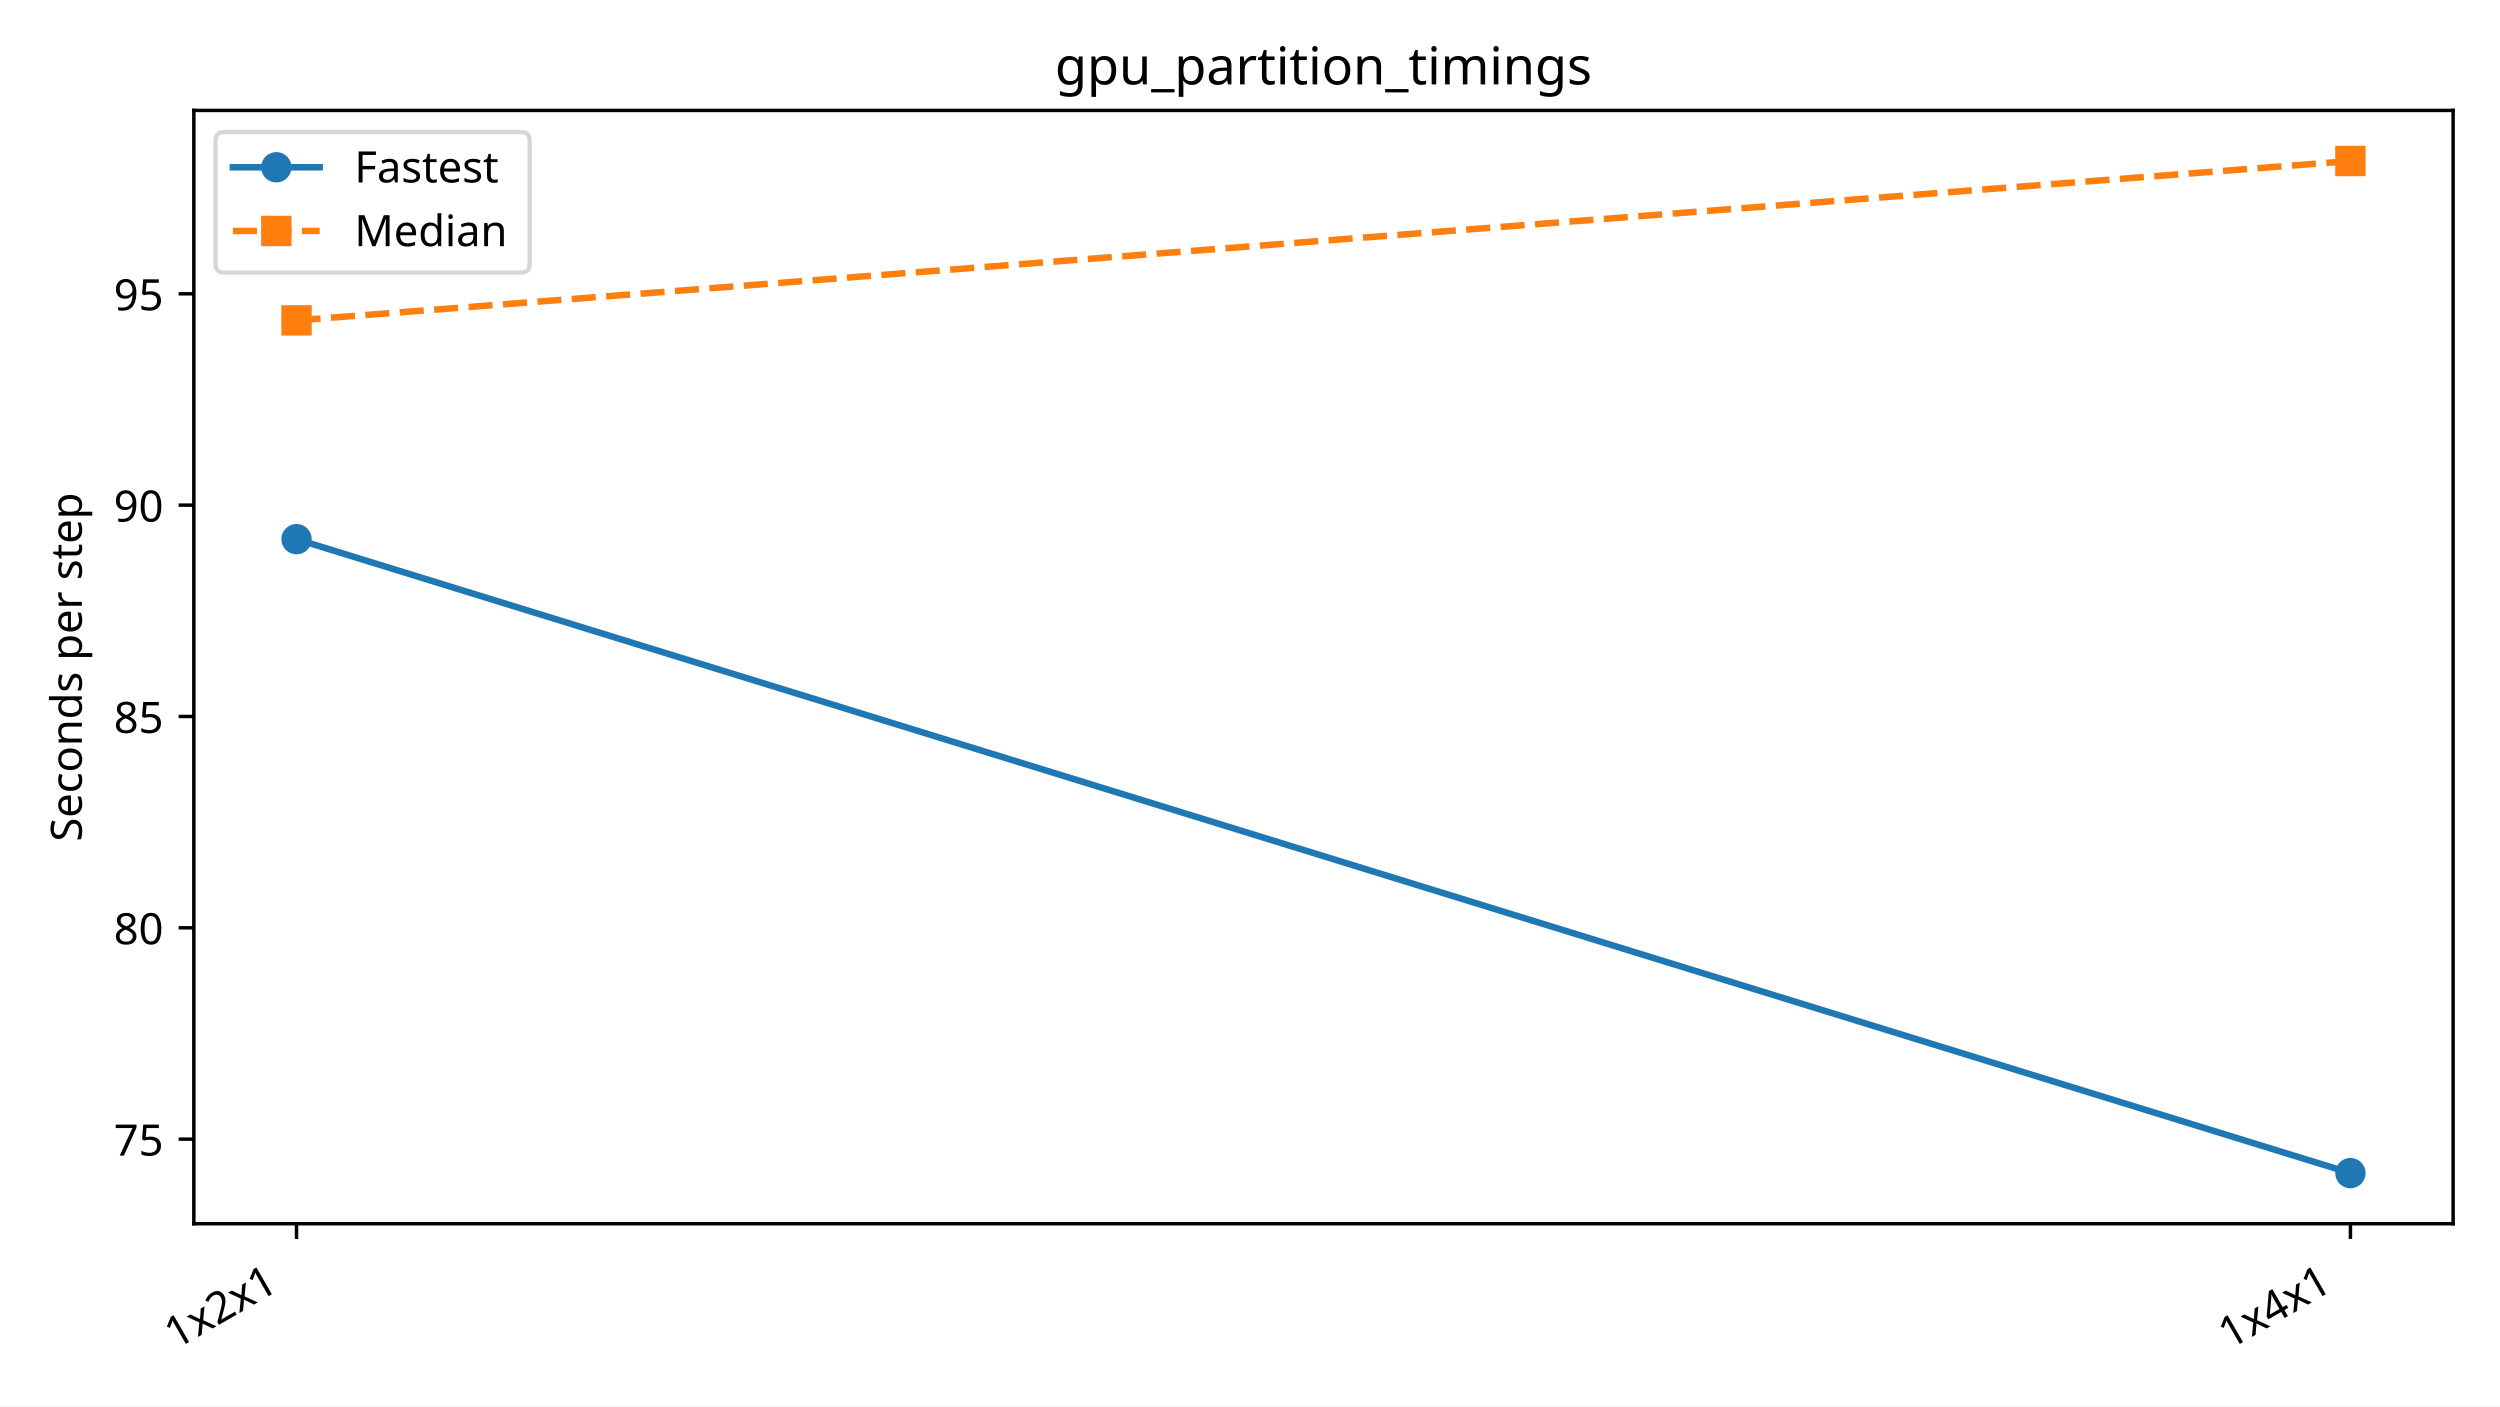
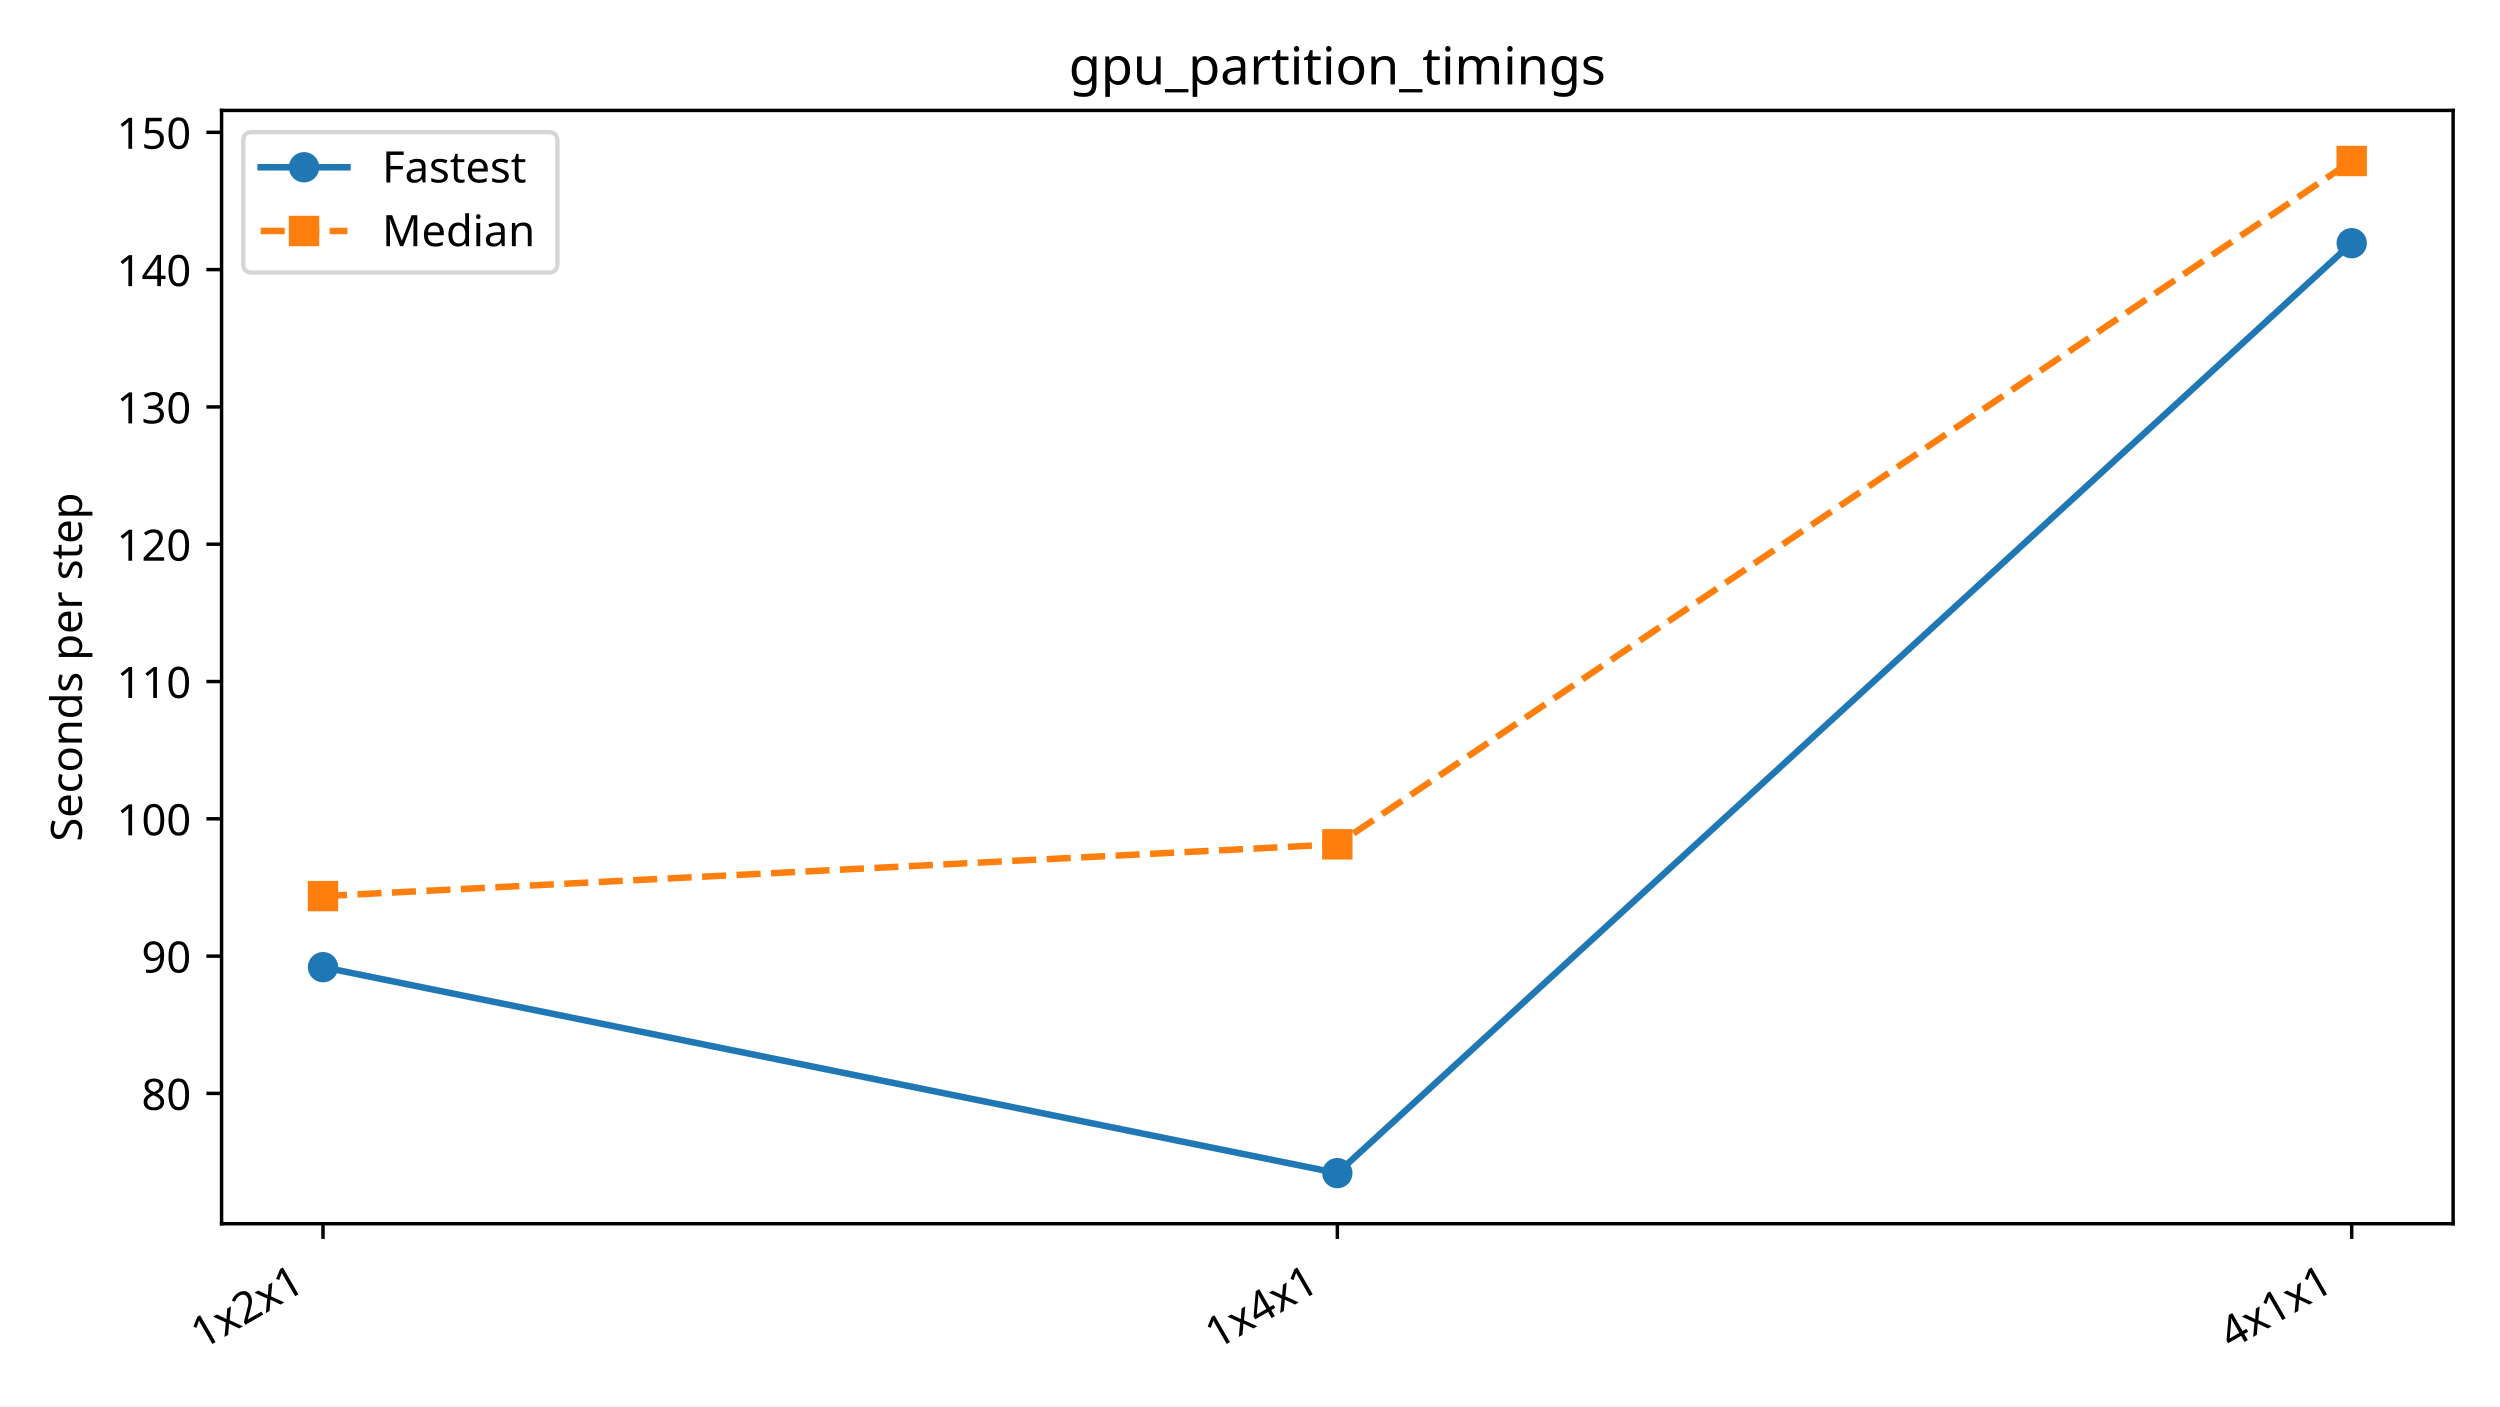
<svg xmlns="http://www.w3.org/2000/svg" xmlns:xlink="http://www.w3.org/1999/xlink" width="576pt" height="324pt" viewBox="0 0 576 324" version="1.1">
  <defs>
    <style type="text/css">*{stroke-linejoin: round; stroke-linecap: butt}</style>
  </defs>
  <g id="figure_1">
    <g id="patch_1">
      <path d="M 0 324 L 576 324 L 576 0 L 0 0 z " style="fill: #ffffff" />
    </g>
    <g id="axes_1">
      <g id="patch_2">
-         <path d="M 44.66 281.945 L 565.2 281.945 L 565.2 25.44 L 44.66 25.44 z " style="fill: #ffffff" />
+         <path d="M 51.05 281.945 L 565.2 281.945 L 565.2 25.44 L 51.05 25.44 z " style="fill: #ffffff" />
      </g>
      <g id="matplotlib.axis_1">
        <g id="xtick_1">
          <g id="line2d_1">
            <defs>
              <path id="m915a4b6a7f" d="M 0 0 L 0 3.5 " style="stroke: #000000; stroke-width: 0.8" />
            </defs>
            <g>
-               <use xlink:href="#m915a4b6a7f" x="68.321" y="281.945" style="stroke: #000000; stroke-width: 0.8" />
+               <use xlink:href="#m915a4b6a7f" x="74.42" y="281.945" style="stroke: #000000; stroke-width: 0.8" />
            </g>
          </g>
          <g id="text_1">
-             <text style="font: 10px 'sans-serif'" transform="translate(40.49923 310.9884)rotate(-30)">1x2x1</text>
+             <text style="font: 10px 'sans-serif'" transform="translate(46.59878 310.9884)rotate(-30)">1x2x1</text>
          </g>
        </g>
        <g id="xtick_2">
          <g id="line2d_2">
            <g>
-               <use xlink:href="#m915a4b6a7f" x="541.539" y="281.945" style="stroke: #000000; stroke-width: 0.8" />
+               <use xlink:href="#m915a4b6a7f" x="308.125" y="281.945" style="stroke: #000000; stroke-width: 0.8" />
            </g>
          </g>
          <g id="text_2">
-             <text style="font: 10px 'sans-serif'" transform="translate(513.7174 310.9884)rotate(-30)">1x4x1</text>
+             <text style="font: 10px 'sans-serif'" transform="translate(280.3033 310.9884)rotate(-30)">1x4x1</text>
+           </g>
+         </g>
+         <g id="xtick_3">
+           <g id="line2d_3">
+             <g>
+               <use xlink:href="#m915a4b6a7f" x="541.83" y="281.945" style="stroke: #000000; stroke-width: 0.8" />
+             </g>
+           </g>
+           <g id="text_3">
+             <text style="font: 10px 'sans-serif'" transform="translate(514.0079 310.9884)rotate(-30)">4x1x1</text>
          </g>
        </g>
      </g>
      <g id="matplotlib.axis_2">
        <g id="ytick_1">
-           <g id="line2d_3">
+           <g id="line2d_4">
            <defs>
              <path id="mc665064905" d="M 0 0 L -3.5 0 " style="stroke: #000000; stroke-width: 0.8" />
            </defs>
            <g>
-               <use xlink:href="#mc665064905" x="44.66" y="262.454" style="stroke: #000000; stroke-width: 0.8" />
-             </g>
-           </g>
-           <g id="text_3">
-             <text style="font: 10px 'sans-serif'; text-anchor: end" x="37.66" y="266.253" transform="rotate(-0, 37.66, 266.2529)">75</text>
+               <use xlink:href="#mc665064905" x="51.05" y="251.924" style="stroke: #000000; stroke-width: 0.8" />
+             </g>
+           </g>
+           <g id="text_4">
+             <text style="font: 10px 'sans-serif'; text-anchor: end" x="44.05" y="255.724" transform="rotate(-0, 44.05, 255.7236)">80</text>
          </g>
        </g>
        <g id="ytick_2">
-           <g id="line2d_4">
-             <g>
-               <use xlink:href="#mc665064905" x="44.66" y="213.764" style="stroke: #000000; stroke-width: 0.8" />
-             </g>
-           </g>
-           <g id="text_4">
-             <text style="font: 10px 'sans-serif'; text-anchor: end" x="37.66" y="217.563" transform="rotate(-0, 37.66, 217.5635)">80</text>
+           <g id="line2d_5">
+             <g>
+               <use xlink:href="#mc665064905" x="51.05" y="220.29" style="stroke: #000000; stroke-width: 0.8" />
+             </g>
+           </g>
+           <g id="text_5">
+             <text style="font: 10px 'sans-serif'; text-anchor: end" x="44.05" y="224.089" transform="rotate(-0, 44.05, 224.0891)">90</text>
          </g>
        </g>
        <g id="ytick_3">
-           <g id="line2d_5">
-             <g>
-               <use xlink:href="#mc665064905" x="44.66" y="165.075" style="stroke: #000000; stroke-width: 0.8" />
-             </g>
-           </g>
-           <g id="text_5">
-             <text style="font: 10px 'sans-serif'; text-anchor: end" x="37.66" y="168.874" transform="rotate(-0, 37.66, 168.874)">85</text>
+           <g id="line2d_6">
+             <g>
+               <use xlink:href="#mc665064905" x="51.05" y="188.655" style="stroke: #000000; stroke-width: 0.8" />
+             </g>
+           </g>
+           <g id="text_6">
+             <text style="font: 10px 'sans-serif'; text-anchor: end" x="44.05" y="192.455" transform="rotate(-0, 44.05, 192.4546)">100</text>
          </g>
        </g>
        <g id="ytick_4">
-           <g id="line2d_6">
-             <g>
-               <use xlink:href="#mc665064905" x="44.66" y="116.385" style="stroke: #000000; stroke-width: 0.8" />
-             </g>
-           </g>
-           <g id="text_6">
-             <text style="font: 10px 'sans-serif'; text-anchor: end" x="37.66" y="120.185" transform="rotate(-0, 37.66, 120.1846)">90</text>
+           <g id="line2d_7">
+             <g>
+               <use xlink:href="#mc665064905" x="51.05" y="157.021" style="stroke: #000000; stroke-width: 0.8" />
+             </g>
+           </g>
+           <g id="text_7">
+             <text style="font: 10px 'sans-serif'; text-anchor: end" x="44.05" y="160.82" transform="rotate(-0, 44.05, 160.8201)">110</text>
          </g>
        </g>
        <g id="ytick_5">
-           <g id="line2d_7">
-             <g>
-               <use xlink:href="#mc665064905" x="44.66" y="67.696" style="stroke: #000000; stroke-width: 0.8" />
-             </g>
-           </g>
-           <g id="text_7">
-             <text style="font: 10px 'sans-serif'; text-anchor: end" x="37.66" y="71.495" transform="rotate(-0, 37.66, 71.49511)">95</text>
-           </g>
-         </g>
-         <g id="text_8">
-           <text style="font: 10px 'sans-serif'; text-anchor: middle" x="18.855" y="153.693" transform="rotate(-90, 18.85531, 153.6927)">Seconds per step</text>
-         </g>
-       </g>
-       <g id="line2d_8">
-         <path d="M 68.321 124.227 L 541.539 270.286 " clip-path="url(#pbc9bed523b)" style="fill: none; stroke: #1f77b4; stroke-width: 1.5; stroke-linecap: square" />
+           <g id="line2d_8">
+             <g>
+               <use xlink:href="#mc665064905" x="51.05" y="125.386" style="stroke: #000000; stroke-width: 0.8" />
+             </g>
+           </g>
+           <g id="text_8">
+             <text style="font: 10px 'sans-serif'; text-anchor: end" x="44.05" y="129.186" transform="rotate(-0, 44.05, 129.1855)">120</text>
+           </g>
+         </g>
+         <g id="ytick_6">
+           <g id="line2d_9">
+             <g>
+               <use xlink:href="#mc665064905" x="51.05" y="93.752" style="stroke: #000000; stroke-width: 0.8" />
+             </g>
+           </g>
+           <g id="text_9">
+             <text style="font: 10px 'sans-serif'; text-anchor: end" x="44.05" y="97.551" transform="rotate(-0, 44.05, 97.55102)">130</text>
+           </g>
+         </g>
+         <g id="ytick_7">
+           <g id="line2d_10">
+             <g>
+               <use xlink:href="#mc665064905" x="51.05" y="62.117" style="stroke: #000000; stroke-width: 0.8" />
+             </g>
+           </g>
+           <g id="text_10">
+             <text style="font: 10px 'sans-serif'; text-anchor: end" x="44.05" y="65.916" transform="rotate(-0, 44.05, 65.9165)">140</text>
+           </g>
+         </g>
+         <g id="ytick_8">
+           <g id="line2d_11">
+             <g>
+               <use xlink:href="#mc665064905" x="51.05" y="30.483" style="stroke: #000000; stroke-width: 0.8" />
+             </g>
+           </g>
+           <g id="text_11">
+             <text style="font: 10px 'sans-serif'; text-anchor: end" x="44.05" y="34.282" transform="rotate(-0, 44.05, 34.28197)">150</text>
+           </g>
+         </g>
+         <g id="text_12">
+           <text style="font: 10px 'sans-serif'; text-anchor: middle" x="18.883" y="153.693" transform="rotate(-90, 18.88281, 153.6927)">Seconds per step</text>
+         </g>
+       </g>
+       <g id="line2d_12">
+         <path d="M 74.42 222.837 L 308.125 270.286 L 541.83 56.03 " clip-path="url(#p186e3b1fa9)" style="fill: none; stroke: #1f77b4; stroke-width: 1.5; stroke-linecap: square" />
        <defs>
          <path id="mfb15104b4f" d="M 0 3 C 0.796 3 1.559 2.684 2.121 2.121 C 2.684 1.559 3 0.796 3 0 C 3 -0.796 2.684 -1.559 2.121 -2.121 C 1.559 -2.684 0.796 -3 0 -3 C -0.796 -3 -1.559 -2.684 -2.121 -2.121 C -2.684 -1.559 -3 -0.796 -3 0 C -3 0.796 -2.684 1.559 -2.121 2.121 C -1.559 2.684 -0.796 3 0 3 z " style="stroke: #1f77b4" />
        </defs>
-         <g clip-path="url(#pbc9bed523b)">
-           <use xlink:href="#mfb15104b4f" x="68.321" y="124.227" style="fill: #1f77b4; stroke: #1f77b4" />
-           <use xlink:href="#mfb15104b4f" x="541.539" y="270.286" style="fill: #1f77b4; stroke: #1f77b4" />
-         </g>
-       </g>
-       <g id="line2d_9">
-         <path d="M 68.321 73.816 L 541.539 37.099 " clip-path="url(#pbc9bed523b)" style="fill: none; stroke-dasharray: 5.55,2.4; stroke-dashoffset: 0; stroke: #ff7f0e; stroke-width: 1.5" />
+         <g clip-path="url(#p186e3b1fa9)">
+           <use xlink:href="#mfb15104b4f" x="74.42" y="222.837" style="fill: #1f77b4; stroke: #1f77b4" />
+           <use xlink:href="#mfb15104b4f" x="308.125" y="270.286" style="fill: #1f77b4; stroke: #1f77b4" />
+           <use xlink:href="#mfb15104b4f" x="541.83" y="56.03" style="fill: #1f77b4; stroke: #1f77b4" />
+         </g>
+       </g>
+       <g id="line2d_13">
+         <path d="M 74.42 206.461 L 308.125 194.533 L 541.83 37.099 " clip-path="url(#p186e3b1fa9)" style="fill: none; stroke-dasharray: 5.55,2.4; stroke-dashoffset: 0; stroke: #ff7f0e; stroke-width: 1.5" />
        <defs>
          <path id="m5a906554f0" d="M -3 3 L 3 3 L 3 -3 L -3 -3 z " style="stroke: #ff7f0e; stroke-linejoin: miter" />
        </defs>
-         <g clip-path="url(#pbc9bed523b)">
-           <use xlink:href="#m5a906554f0" x="68.321" y="73.816" style="fill: #ff7f0e; stroke: #ff7f0e; stroke-linejoin: miter" />
-           <use xlink:href="#m5a906554f0" x="541.539" y="37.099" style="fill: #ff7f0e; stroke: #ff7f0e; stroke-linejoin: miter" />
+         <g clip-path="url(#p186e3b1fa9)">
+           <use xlink:href="#m5a906554f0" x="74.42" y="206.461" style="fill: #ff7f0e; stroke: #ff7f0e; stroke-linejoin: miter" />
+           <use xlink:href="#m5a906554f0" x="308.125" y="194.533" style="fill: #ff7f0e; stroke: #ff7f0e; stroke-linejoin: miter" />
+           <use xlink:href="#m5a906554f0" x="541.83" y="37.099" style="fill: #ff7f0e; stroke: #ff7f0e; stroke-linejoin: miter" />
        </g>
      </g>
      <g id="patch_3">
-         <path d="M 44.66 281.945 L 44.66 25.44 " style="fill: none; stroke: #000000; stroke-width: 0.8; stroke-linejoin: miter; stroke-linecap: square" />
+         <path d="M 51.05 281.945 L 51.05 25.44 " style="fill: none; stroke: #000000; stroke-width: 0.8; stroke-linejoin: miter; stroke-linecap: square" />
      </g>
      <g id="patch_4">
        <path d="M 565.2 281.945 L 565.2 25.44 " style="fill: none; stroke: #000000; stroke-width: 0.8; stroke-linejoin: miter; stroke-linecap: square" />
      </g>
      <g id="patch_5">
-         <path d="M 44.66 281.945 L 565.2 281.945 " style="fill: none; stroke: #000000; stroke-width: 0.8; stroke-linejoin: miter; stroke-linecap: square" />
+         <path d="M 51.05 281.945 L 565.2 281.945 " style="fill: none; stroke: #000000; stroke-width: 0.8; stroke-linejoin: miter; stroke-linecap: square" />
      </g>
      <g id="patch_6">
-         <path d="M 44.66 25.44 L 565.2 25.44 " style="fill: none; stroke: #000000; stroke-width: 0.8; stroke-linejoin: miter; stroke-linecap: square" />
-       </g>
-       <g id="text_9">
-         <text style="font: 12px 'sans-serif'; text-anchor: middle" x="304.93" y="19.44" transform="rotate(-0, 304.93, 19.44)">gpu_partition_timings</text>
+         <path d="M 51.05 25.44 L 565.2 25.44 " style="fill: none; stroke: #000000; stroke-width: 0.8; stroke-linejoin: miter; stroke-linecap: square" />
+       </g>
+       <g id="text_13">
+         <text style="font: 12px 'sans-serif'; text-anchor: middle" x="308.125" y="19.44" transform="rotate(-0, 308.125, 19.44)">gpu_partition_timings</text>
      </g>
      <g id="legend_1">
        <g id="patch_7">
-           <path d="M 51.66 62.796 L 120.033 62.796 Q 122.033 62.796 122.033 60.796 L 122.033 32.44 Q 122.033 30.44 120.033 30.44 L 51.66 30.44 Q 49.66 30.44 49.66 32.44 L 49.66 60.796 Q 49.66 62.796 51.66 62.796 z " style="fill: #ffffff; opacity: 0.8; stroke: #cccccc; stroke-linejoin: miter" />
-         </g>
-         <g id="line2d_10">
-           <path d="M 53.66 38.538 L 63.66 38.538 L 73.66 38.538 " style="fill: none; stroke: #1f77b4; stroke-width: 1.5; stroke-linecap: square" />
+           <path d="M 58.05 62.796 L 126.423 62.796 Q 128.423 62.796 128.423 60.796 L 128.423 32.44 Q 128.423 30.44 126.423 30.44 L 58.05 30.44 Q 56.05 30.44 56.05 32.44 L 56.05 60.796 Q 56.05 62.796 58.05 62.796 z " style="fill: #ffffff; opacity: 0.8; stroke: #cccccc; stroke-linejoin: miter" />
+         </g>
+         <g id="line2d_14">
+           <path d="M 60.05 38.538 L 70.05 38.538 L 80.05 38.538 " style="fill: none; stroke: #1f77b4; stroke-width: 1.5; stroke-linecap: square" />
          <g>
-             <use xlink:href="#mfb15104b4f" x="63.66" y="38.538" style="fill: #1f77b4; stroke: #1f77b4" />
-           </g>
-         </g>
-         <g id="text_10">
-           <text style="font: 10px 'sans-serif'; text-anchor: start" x="81.66" y="42.038" transform="rotate(-0, 81.66, 42.03844)">Fastest</text>
-         </g>
-         <g id="line2d_11">
-           <path d="M 53.66 53.217 L 63.66 53.217 L 73.66 53.217 " style="fill: none; stroke-dasharray: 5.55,2.4; stroke-dashoffset: 0; stroke: #ff7f0e; stroke-width: 1.5" />
+             <use xlink:href="#mfb15104b4f" x="70.05" y="38.538" style="fill: #1f77b4; stroke: #1f77b4" />
+           </g>
+         </g>
+         <g id="text_14">
+           <text style="font: 10px 'sans-serif'; text-anchor: start" x="88.05" y="42.038" transform="rotate(-0, 88.05, 42.03844)">Fastest</text>
+         </g>
+         <g id="line2d_15">
+           <path d="M 60.05 53.217 L 70.05 53.217 L 80.05 53.217 " style="fill: none; stroke-dasharray: 5.55,2.4; stroke-dashoffset: 0; stroke: #ff7f0e; stroke-width: 1.5" />
          <g>
-             <use xlink:href="#m5a906554f0" x="63.66" y="53.217" style="fill: #ff7f0e; stroke: #ff7f0e; stroke-linejoin: miter" />
-           </g>
-         </g>
-         <g id="text_11">
-           <text style="font: 10px 'sans-serif'; text-anchor: start" x="81.66" y="56.717" transform="rotate(-0, 81.66, 56.71656)">Median</text>
+             <use xlink:href="#m5a906554f0" x="70.05" y="53.217" style="fill: #ff7f0e; stroke: #ff7f0e; stroke-linejoin: miter" />
+           </g>
+         </g>
+         <g id="text_15">
+           <text style="font: 10px 'sans-serif'; text-anchor: start" x="88.05" y="56.717" transform="rotate(-0, 88.05, 56.71656)">Median</text>
        </g>
      </g>
    </g>
  </g>
  <defs>
-     <clipPath id="pbc9bed523b">
-       <rect x="44.66" y="25.44" width="520.54" height="256.505" />
+     <clipPath id="p186e3b1fa9">
+       <rect x="51.05" y="25.44" width="514.15" height="256.505" />
    </clipPath>
  </defs>
</svg>
